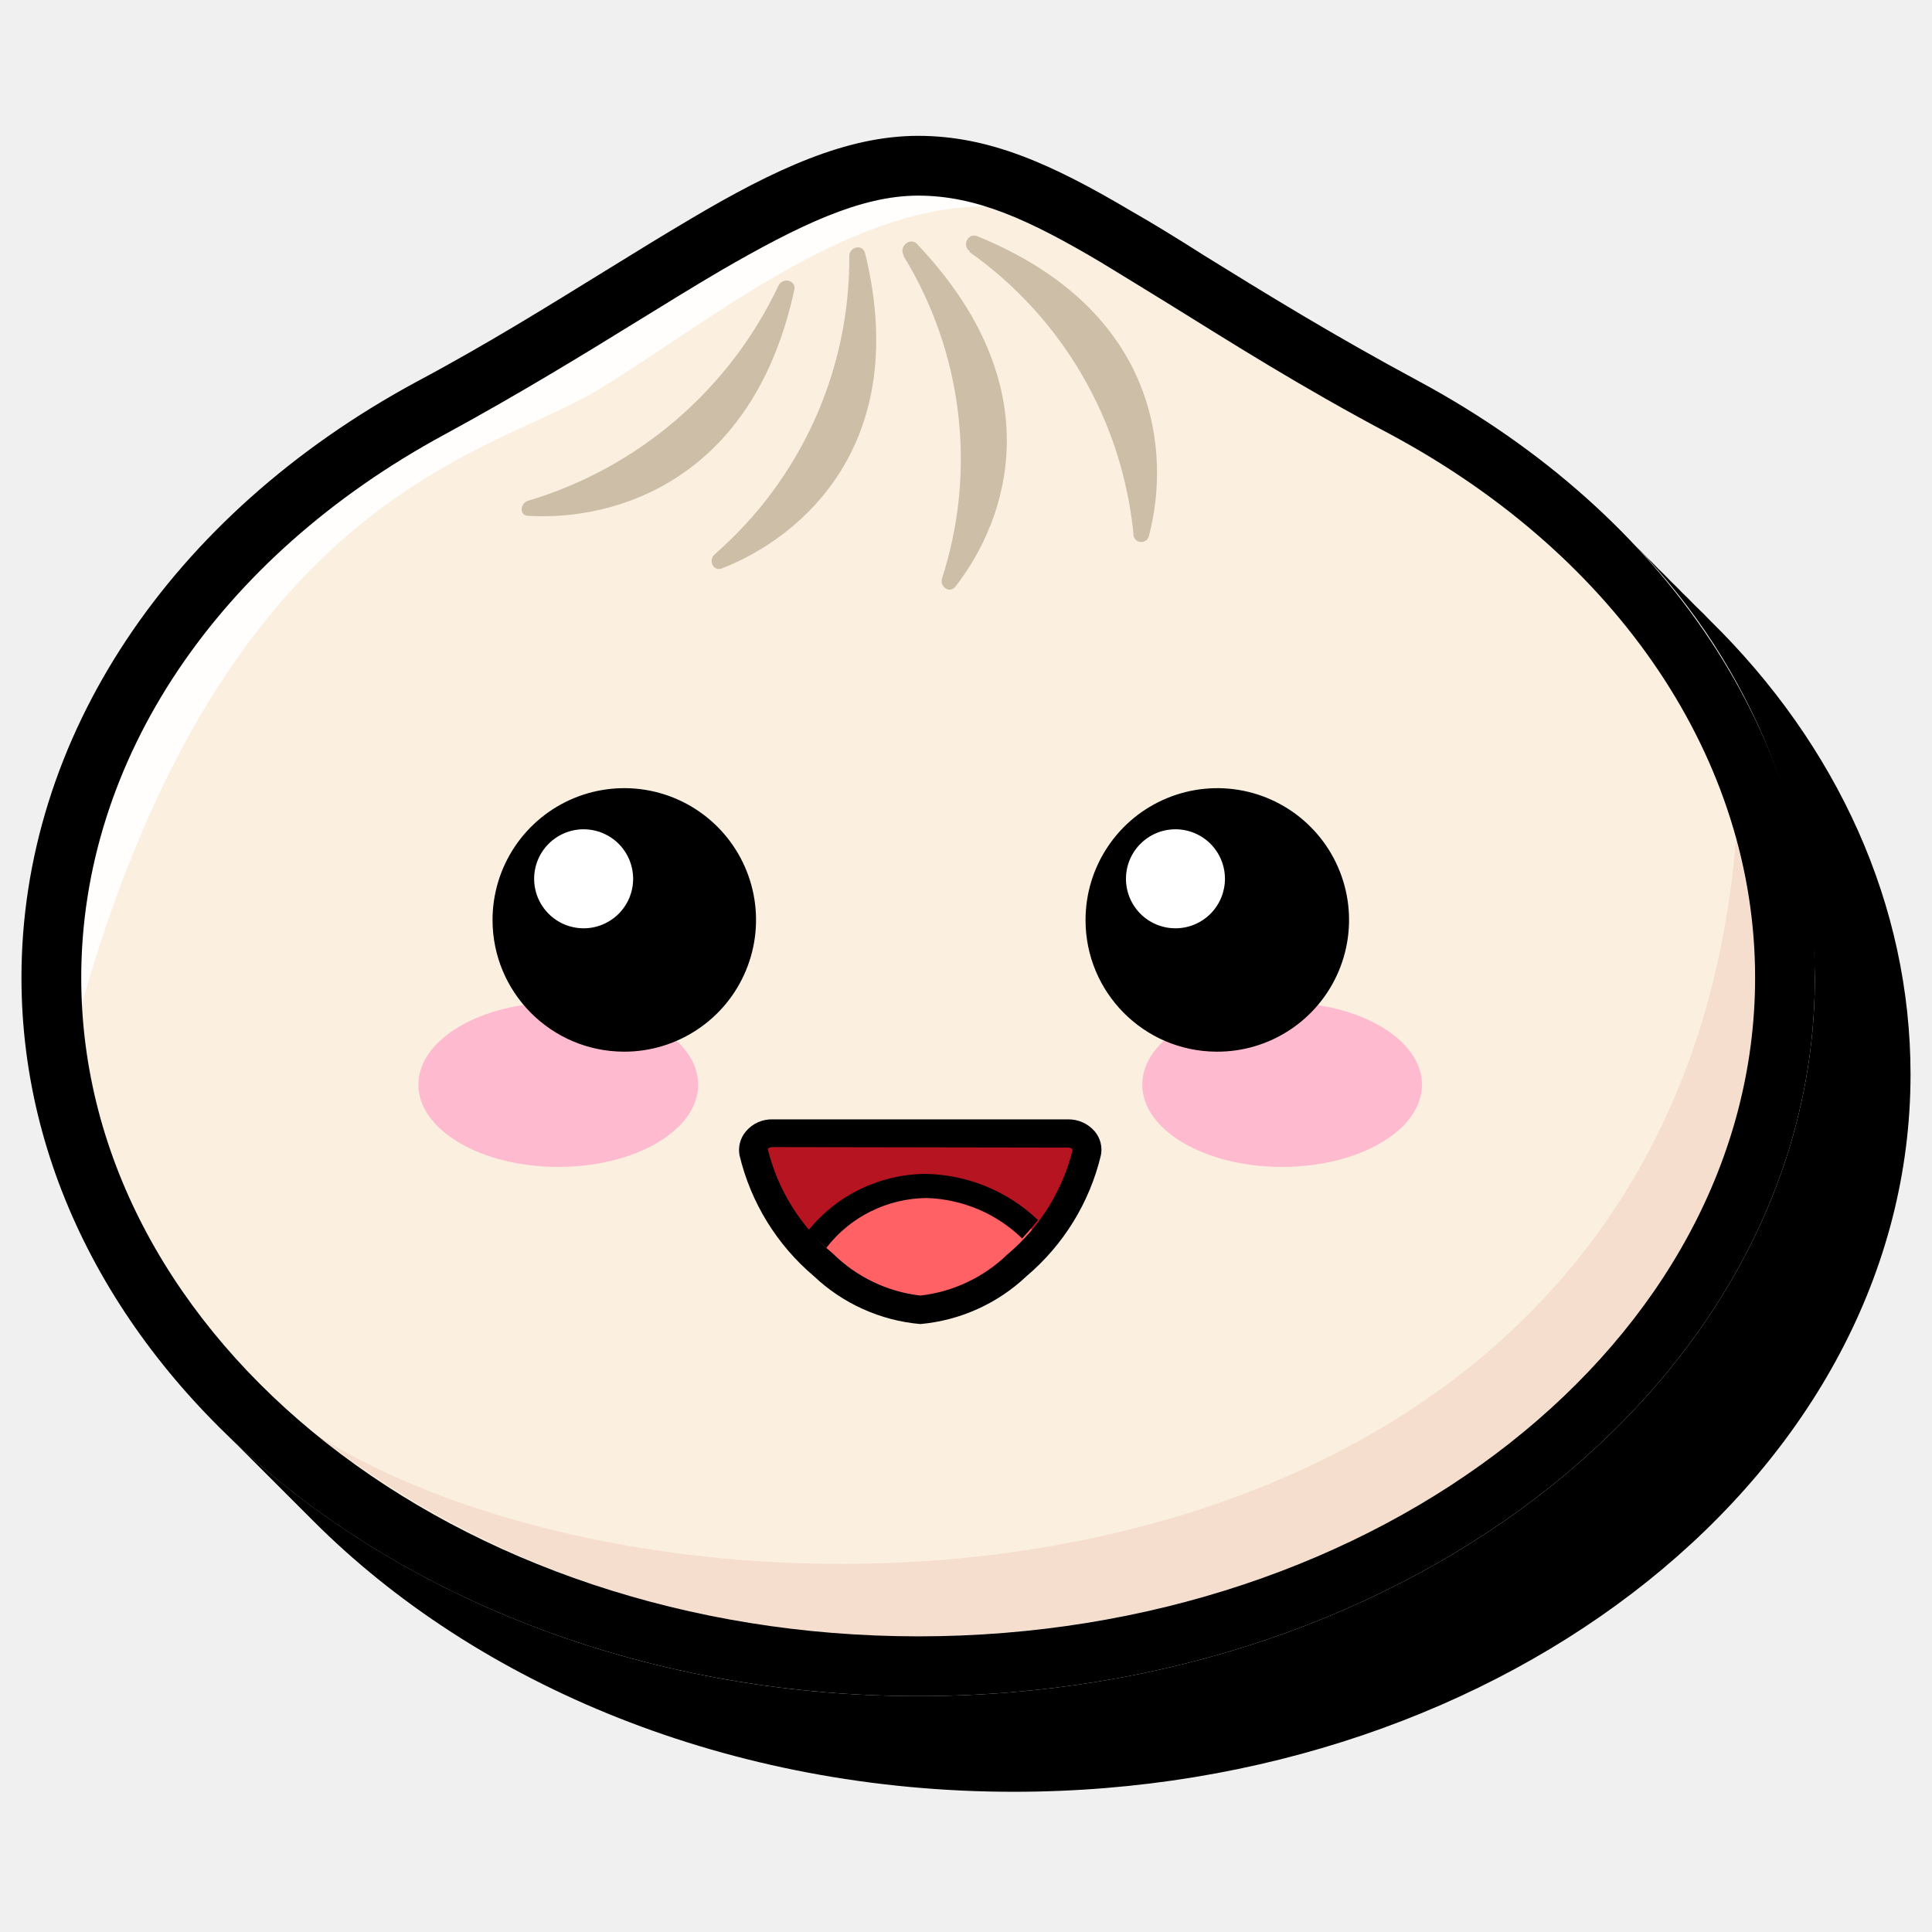
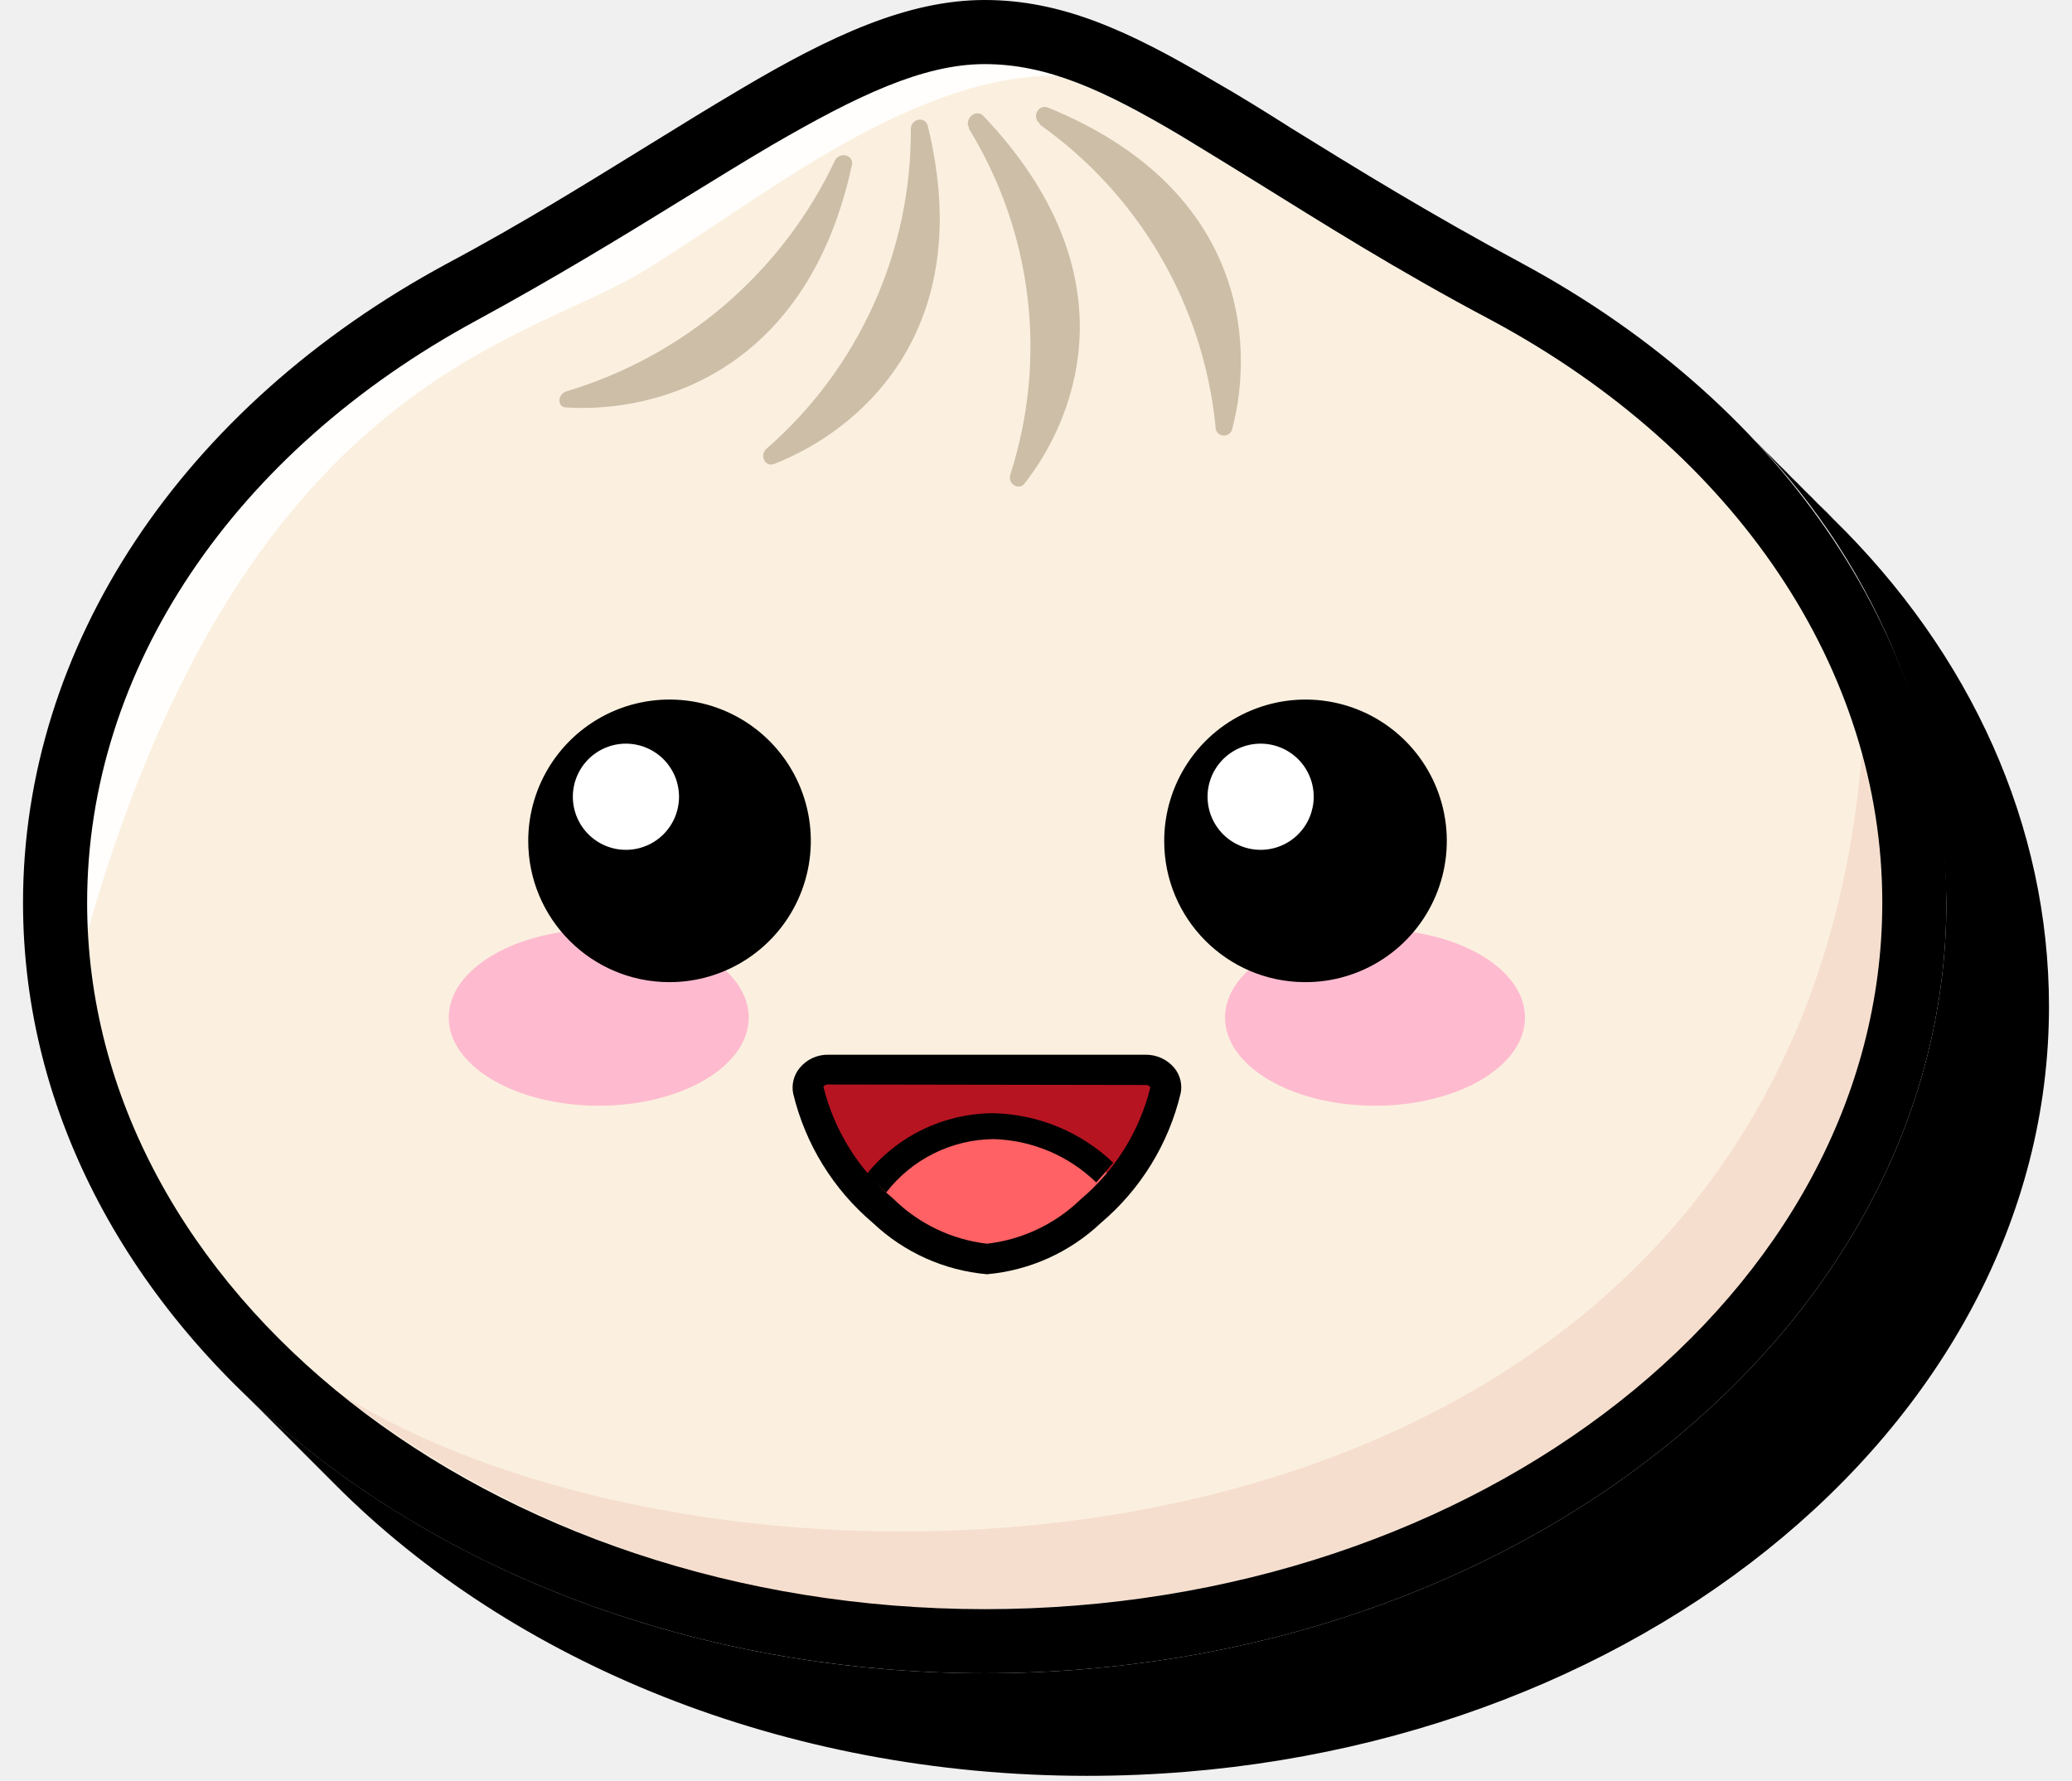
- <svg xmlns="http://www.w3.org/2000/svg" width="55" height="55" viewBox="0 0 64 55" fill="none">
+ <svg xmlns="http://www.w3.org/2000/svg" width="64" height="55" viewBox="0 0 64 55" fill="none">
  <g clip-path="url(#clip0_518_1263)">
    <path d="M56.627 16.033C56.499 15.897 56.367 15.765 56.231 15.637C56.097 15.51 55.97 15.367 55.835 15.241C55.7 15.114 55.574 14.971 55.439 14.845C55.304 14.718 55.178 14.575 55.043 14.448C54.908 14.322 54.782 14.179 54.647 14.053C54.512 13.926 54.386 13.783 54.251 13.656C54.116 13.529 53.989 13.387 53.855 13.261C57.784 17.122 60.035 22.375 60.12 27.883C60.12 41.008 46.797 51.686 30.416 51.686C21.243 51.686 13.037 48.336 7.579 43.084L7.975 43.48L8.371 43.876L8.767 44.272L9.163 44.668L9.559 45.064L9.955 45.46L10.351 45.856C15.801 51.33 24.19 54.855 33.584 54.855C49.965 54.855 63.289 44.177 63.289 31.091C63.289 25.499 60.881 20.199 56.627 16.033Z" fill="black" />
    <path d="M58.14 27.883C58.14 39.931 45.728 49.698 30.416 49.698C15.104 49.698 2.691 39.931 2.691 27.883C2.691 20.413 7.444 13.815 14.747 9.901C22.051 5.988 26.598 1.98 30.416 1.98C34.234 1.98 37.498 5.252 46.084 9.901C53.388 13.815 58.14 20.413 58.14 27.883Z" fill="#FBF0DF" />
    <path d="M58.14 27.883C58.136 26.335 57.923 24.795 57.506 23.304C55.344 49.682 23.168 50.949 10.517 43.06C16.204 47.468 23.222 49.809 30.416 49.698C45.704 49.698 58.14 39.915 58.14 27.883Z" fill="#F6DECE" />
    <path d="M19.746 8.452C23.287 6.329 27.992 2.345 32.618 2.337C31.906 2.107 31.164 1.986 30.416 1.98C28.499 1.98 26.455 2.97 23.881 4.46C22.986 4.982 22.059 5.561 21.077 6.163C19.231 7.303 17.116 8.594 14.74 9.886C7.198 13.965 2.691 20.69 2.691 27.883V28.825C7.492 11.866 16.213 10.575 19.746 8.452Z" fill="#FFFEFC" />
    <path d="M28.134 3.985C28.145 5.855 27.753 7.706 26.983 9.41C26.213 11.115 25.085 12.634 23.675 13.862C23.453 14.06 23.627 14.44 23.912 14.33C26.582 13.292 30.186 10.187 28.665 3.921C28.602 3.565 28.134 3.66 28.134 3.985ZM29.933 3.985C30.902 5.566 31.518 7.338 31.738 9.18C31.958 11.022 31.777 12.889 31.208 14.655C31.113 14.932 31.454 15.169 31.644 14.94C33.378 12.722 34.892 8.318 30.36 3.565C30.131 3.359 29.774 3.676 29.933 3.953V3.985ZM32.119 3.85C33.637 4.924 34.907 6.312 35.843 7.919C36.779 9.526 37.359 11.315 37.545 13.165C37.538 13.231 37.556 13.298 37.597 13.351C37.637 13.404 37.696 13.44 37.762 13.451C37.827 13.462 37.895 13.448 37.95 13.411C38.006 13.374 38.045 13.317 38.06 13.252C38.789 10.488 38.377 5.775 32.38 3.327C32.064 3.2 31.858 3.628 32.119 3.818V3.85ZM17.496 12.088C19.302 11.548 20.973 10.635 22.402 9.407C23.831 8.178 24.985 6.663 25.79 4.959C25.932 4.674 26.384 4.785 26.313 5.101C24.942 11.438 20.356 12.761 17.504 12.587C17.203 12.595 17.211 12.175 17.496 12.088Z" fill="#CCBEA7" />
    <path d="M30.416 51.686C14.035 51.686 0.711 41.008 0.711 27.883C0.711 19.962 5.606 12.571 13.805 8.143C16.181 6.876 18.217 5.6 20.031 4.484C21.029 3.866 21.972 3.287 22.883 2.749C25.663 1.101 28.039 0 30.416 0C32.792 0 34.868 0.951 37.466 2.487C38.258 2.939 39.05 3.43 39.898 3.969C41.87 5.188 44.096 6.567 47.027 8.143C55.225 12.571 60.12 19.953 60.12 27.883C60.12 41.008 46.797 51.686 30.416 51.686ZM30.416 1.98C28.499 1.98 26.455 2.97 23.881 4.46C22.986 4.983 22.059 5.561 21.077 6.163C19.231 7.303 17.116 8.594 14.74 9.886C7.198 13.965 2.691 20.69 2.691 27.883C2.691 39.915 15.128 49.706 30.416 49.706C45.704 49.706 58.14 39.915 58.14 27.883C58.14 20.69 53.633 13.965 46.084 9.901C43.09 8.317 40.753 6.828 38.86 5.656C37.996 5.125 37.204 4.634 36.483 4.198C34.084 2.772 32.333 1.98 30.416 1.98Z" fill="black" />
    <path d="M36 33.665C35.644 35.123 34.834 36.429 33.687 37.396C32.826 38.231 31.711 38.755 30.518 38.885C29.29 38.776 28.136 38.25 27.247 37.396C26.112 36.425 25.313 35.119 24.966 33.665C24.954 33.579 24.963 33.491 24.99 33.409C25.018 33.326 25.064 33.251 25.125 33.189C25.186 33.127 25.261 33.08 25.343 33.051C25.425 33.023 25.513 33.013 25.6 33.024H35.374C35.46 33.014 35.547 33.025 35.628 33.054C35.709 33.084 35.783 33.131 35.843 33.193C35.903 33.254 35.949 33.329 35.976 33.411C36.003 33.493 36.011 33.58 36 33.665Z" fill="#B71422" />
    <path d="M27.247 37.46C28.135 38.314 29.285 38.844 30.511 38.965C31.734 38.843 32.881 38.313 33.766 37.46C34.05 37.196 34.314 36.912 34.559 36.612C34.071 36.058 33.474 35.61 32.807 35.296C32.139 34.981 31.415 34.806 30.677 34.782C29.888 34.801 29.115 35.011 28.425 35.395C27.735 35.778 27.149 36.324 26.717 36.984C26.899 37.151 27.057 37.309 27.247 37.46Z" fill="#FF6164" />
    <path d="M27.374 36.834C27.767 36.326 28.269 35.914 28.844 35.629C29.419 35.344 30.051 35.192 30.693 35.186C31.879 35.221 33.009 35.699 33.861 36.525C34.042 36.327 34.217 36.124 34.384 35.915C33.377 34.955 32.045 34.41 30.653 34.386C29.91 34.393 29.177 34.564 28.507 34.887C27.837 35.21 27.247 35.677 26.78 36.255C26.967 36.459 27.166 36.652 27.374 36.834Z" fill="black" />
    <path d="M30.487 39.361C29.167 39.245 27.925 38.687 26.962 37.776C25.736 36.739 24.873 35.338 24.499 33.776C24.472 33.637 24.476 33.494 24.512 33.357C24.548 33.22 24.613 33.093 24.704 32.984C24.813 32.853 24.95 32.748 25.105 32.678C25.26 32.608 25.43 32.575 25.6 32.58H35.374C35.544 32.577 35.713 32.611 35.868 32.681C36.022 32.751 36.16 32.855 36.269 32.984C36.36 33.093 36.424 33.221 36.459 33.358C36.493 33.495 36.496 33.638 36.467 33.776C36.093 35.338 35.23 36.739 34.004 37.776C33.044 38.685 31.804 39.243 30.487 39.361M25.6 33.499C25.473 33.499 25.442 33.554 25.434 33.57C25.769 34.925 26.526 36.137 27.596 37.032C28.379 37.803 29.396 38.291 30.488 38.418C31.576 38.292 32.592 37.811 33.379 37.048C34.446 36.151 35.2 34.939 35.533 33.586C35.516 33.561 35.492 33.541 35.464 33.528C35.436 33.516 35.405 33.511 35.375 33.515L25.6 33.499Z" fill="black" />
    <path d="M42.472 34.156C45.031 34.156 47.105 32.936 47.105 31.431C47.105 29.927 45.031 28.706 42.472 28.706C39.912 28.706 37.838 29.927 37.838 31.431C37.838 32.936 39.912 34.156 42.472 34.156Z" fill="#FEBBD0" />
    <path d="M18.494 34.156C21.053 34.156 23.128 32.936 23.128 31.431C23.128 29.927 21.053 28.706 18.494 28.706C15.935 28.706 13.86 29.927 13.86 31.431C13.86 32.936 15.935 34.156 18.494 34.156Z" fill="#FEBBD0" />
    <path d="M20.672 30.338C21.536 30.34 22.38 30.085 23.099 29.606C23.818 29.128 24.379 28.447 24.71 27.649C25.042 26.852 25.129 25.974 24.962 25.127C24.794 24.28 24.379 23.501 23.769 22.89C23.159 22.279 22.381 21.862 21.535 21.693C20.688 21.524 19.81 21.61 19.012 21.94C18.214 22.271 17.532 22.83 17.052 23.548C16.572 24.266 16.316 25.11 16.316 25.974C16.316 28.381 18.265 30.334 20.672 30.338ZM40.293 30.338C41.158 30.345 42.005 30.094 42.727 29.618C43.449 29.142 44.013 28.463 44.348 27.666C44.683 26.869 44.774 25.99 44.609 25.142C44.444 24.293 44.031 23.512 43.422 22.899C42.813 22.285 42.035 21.866 41.188 21.695C40.34 21.524 39.461 21.609 38.662 21.939C37.862 22.268 37.179 22.827 36.698 23.546C36.217 24.264 35.96 25.109 35.96 25.974C35.956 28.374 37.893 30.325 40.293 30.338" fill="black" />
    <path d="M19.326 26.251C19.541 26.252 19.755 26.211 19.954 26.129C20.153 26.048 20.335 25.928 20.488 25.776C20.641 25.625 20.762 25.445 20.846 25.246C20.929 25.047 20.972 24.834 20.974 24.619C20.974 24.404 20.933 24.19 20.852 23.991C20.77 23.792 20.65 23.61 20.499 23.457C20.347 23.304 20.167 23.183 19.968 23.099C19.77 23.016 19.557 22.973 19.341 22.971C18.907 22.969 18.489 23.14 18.18 23.446C17.871 23.752 17.696 24.168 17.694 24.603C17.692 25.038 17.863 25.456 18.169 25.765C18.474 26.074 18.891 26.249 19.326 26.251M38.947 26.251C39.381 26.249 39.796 26.075 40.102 25.767C40.408 25.458 40.579 25.041 40.578 24.607C40.577 24.173 40.404 23.757 40.097 23.45C39.789 23.144 39.373 22.971 38.938 22.971C38.504 22.971 38.088 23.144 37.781 23.45C37.473 23.757 37.3 24.173 37.299 24.607C37.298 25.041 37.469 25.458 37.775 25.767C38.081 26.075 38.496 26.249 38.931 26.251H38.947Z" fill="white" />
  </g>
  <defs>
    <clipPath id="clip0_518_1263">
      <rect width="62.58" height="55" fill="white" transform="translate(0.709961)" />
    </clipPath>
  </defs>
</svg>
